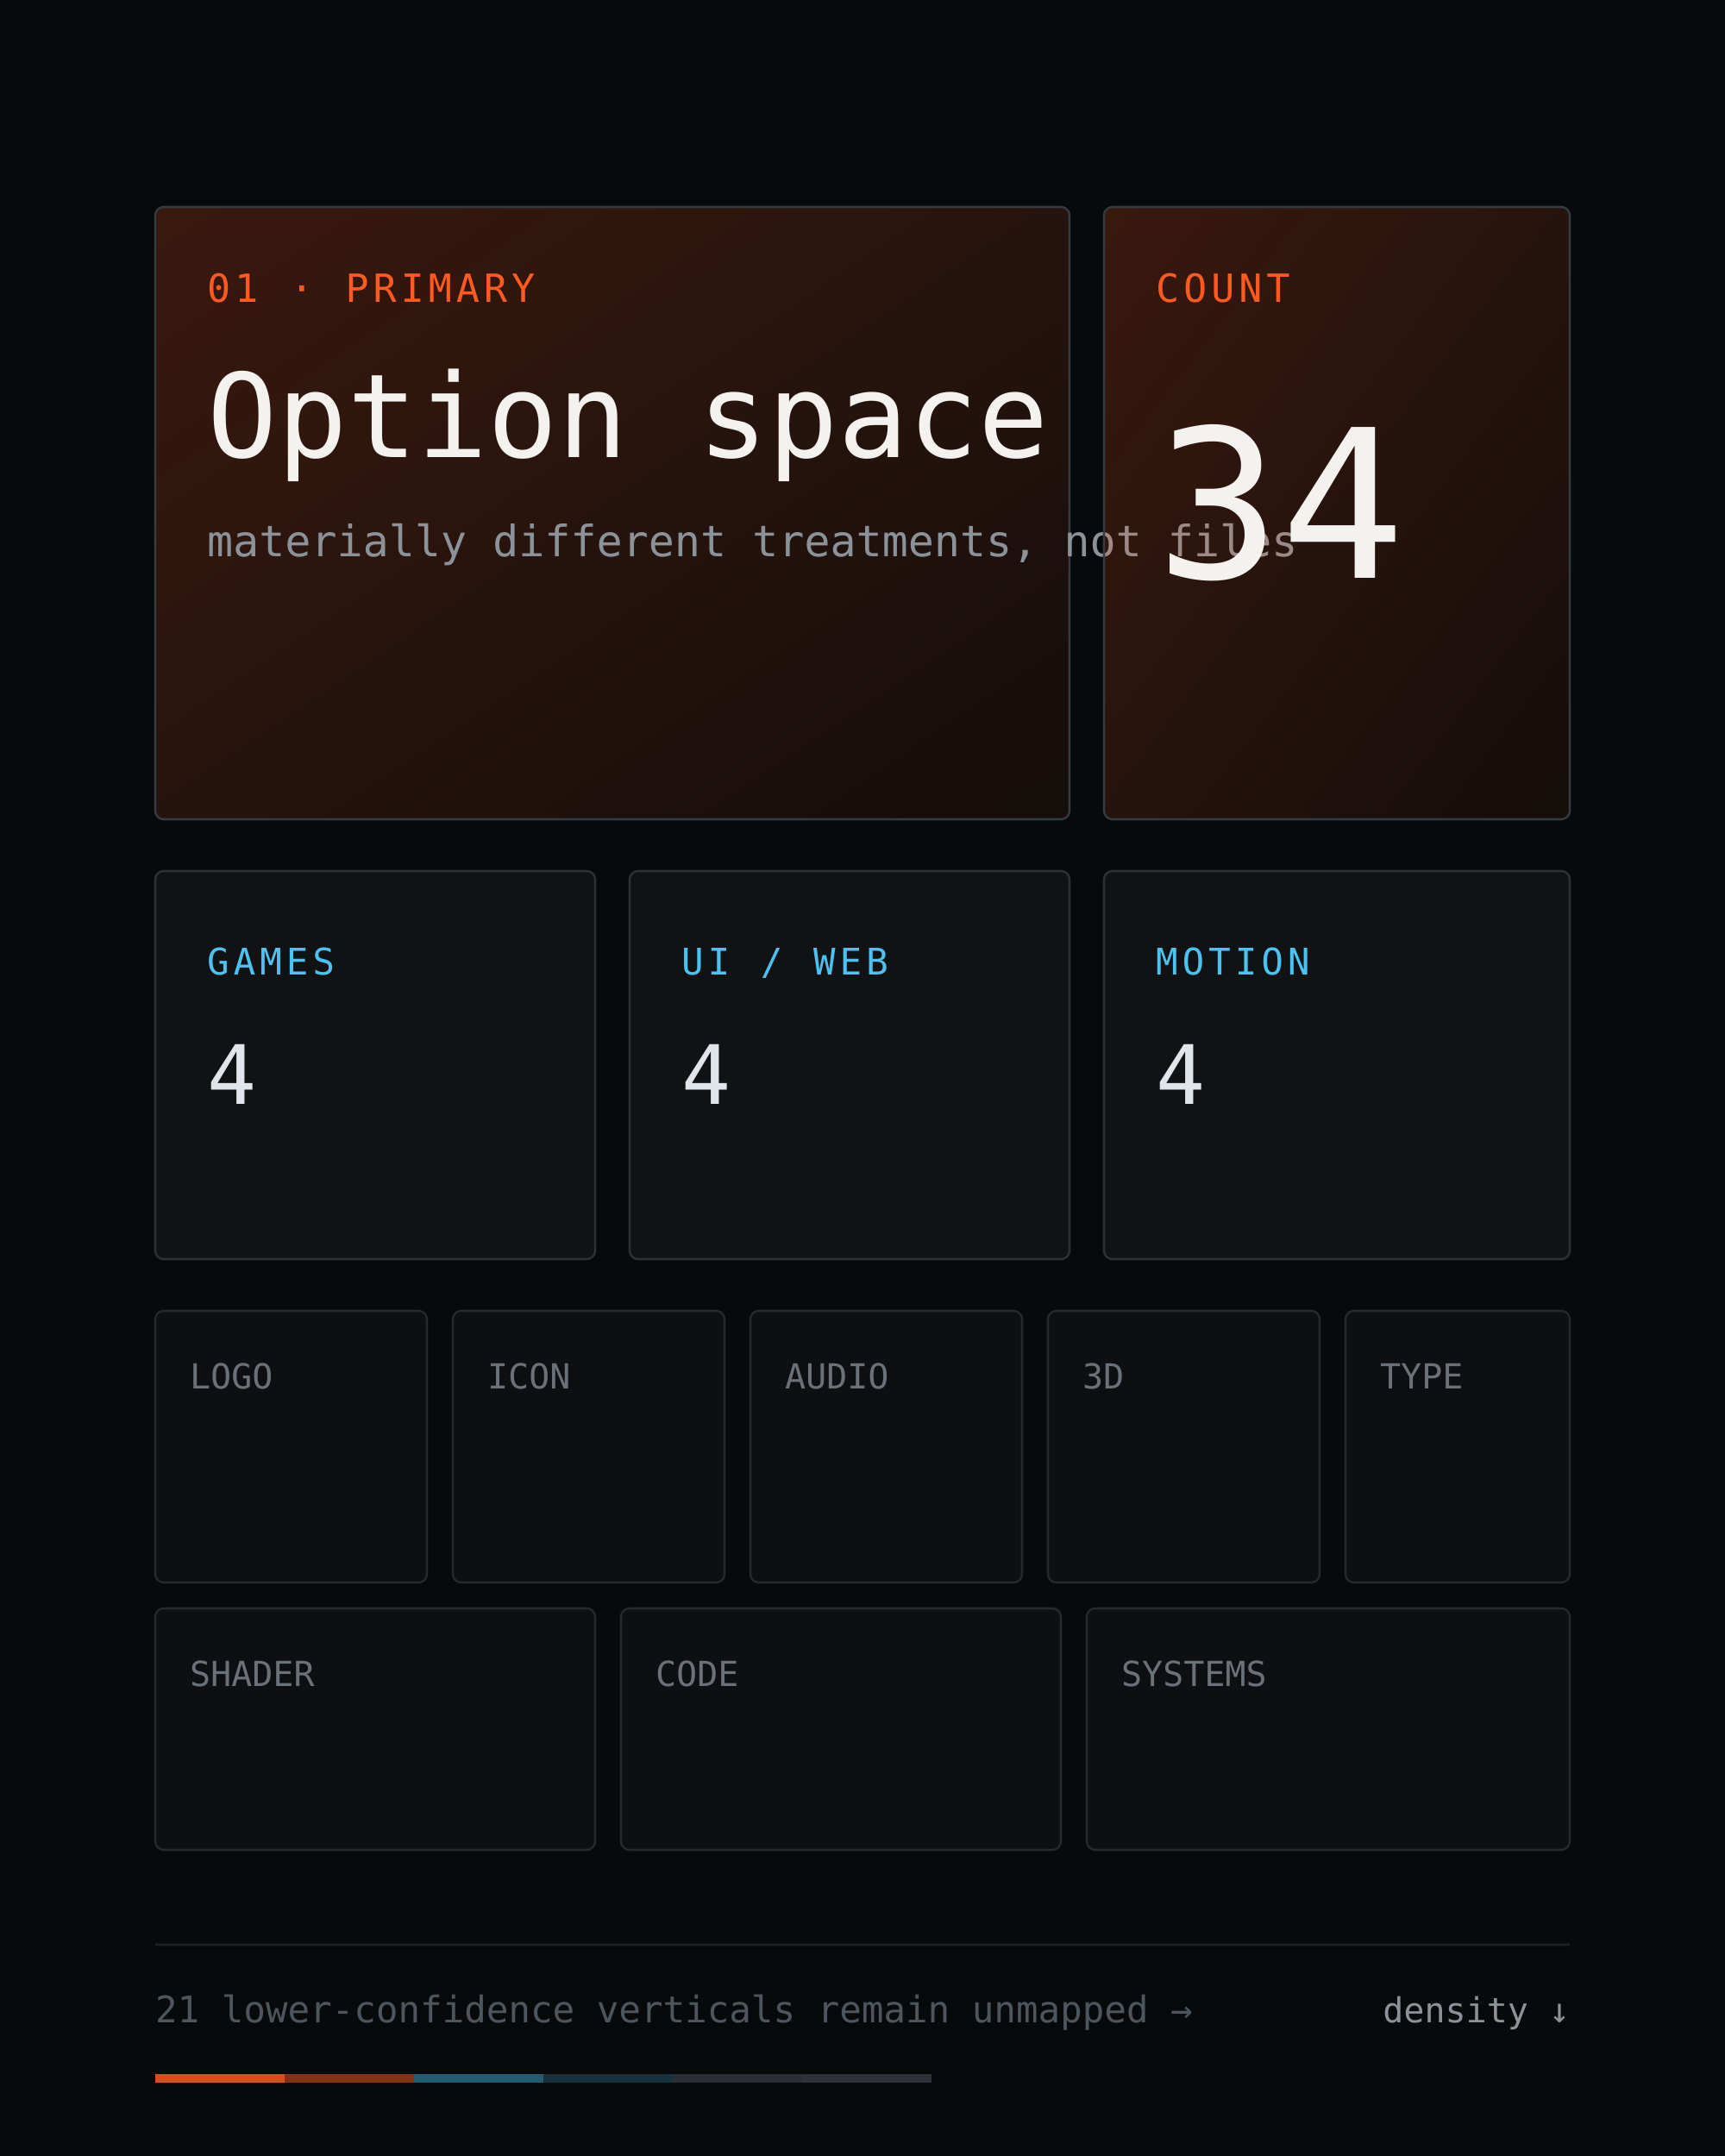
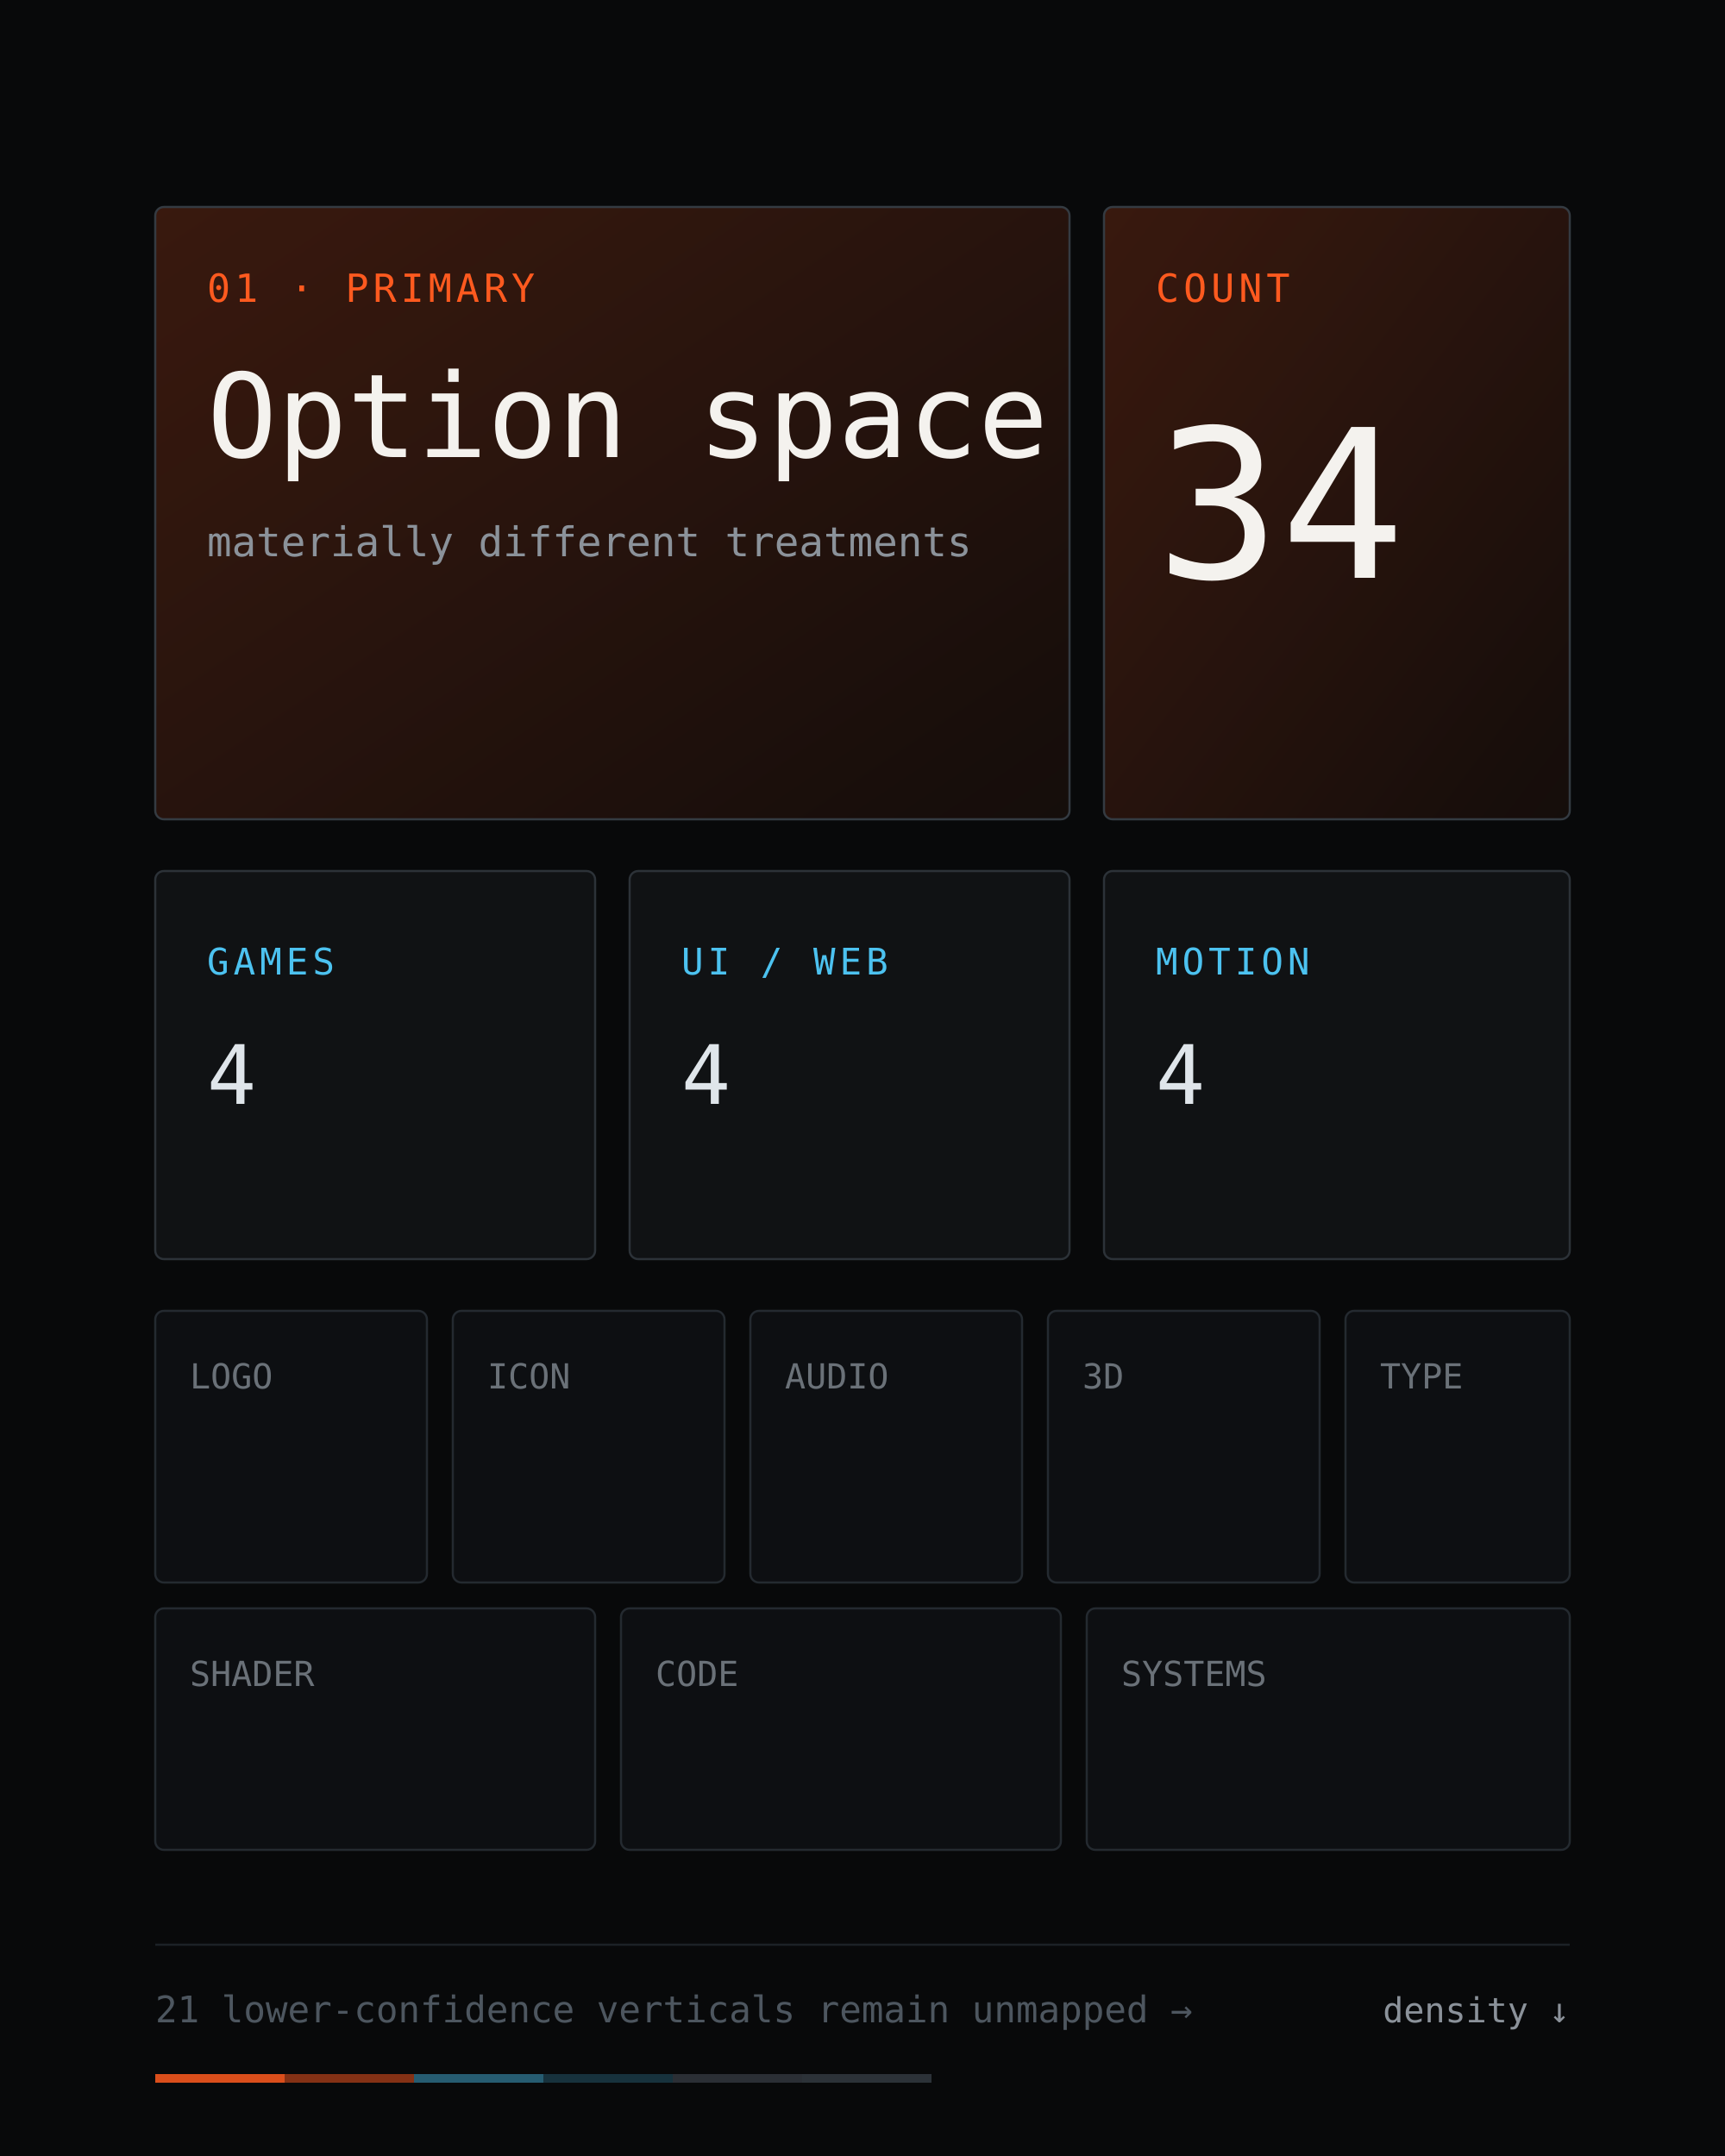
<svg xmlns="http://www.w3.org/2000/svg" viewBox="0 0 800 1000" width="800" height="1000" role="img" aria-label="Bento density gradient plate: a grid where emphasis steps down in a deliberate diagonal">
  <defs>
    <linearGradient id="tier1" x1="0" y1="0" x2="1" y2="1">
      <stop offset="0%" stop-color="#ff5a1f" stop-opacity=".2" />
      <stop offset="100%" stop-color="#ff5a1f" stop-opacity=".05" />
    </linearGradient>
    <linearGradient id="tier2" x1="0" y1="0" x2="1" y2="1">
      <stop offset="0%" stop-color="#4cc2f0" stop-opacity=".16" />
      <stop offset="100%" stop-color="#4cc2f0" stop-opacity=".04" />
    </linearGradient>
  </defs>
  <rect width="800" height="1000" fill="#08090a" />
  <g>
    <rect x="72" y="96" width="424" height="284" rx="4" fill="url(#tier1)" stroke="#343b42" />
    <g font-family="ui-monospace,Menlo,monospace">
      <text x="96" y="140" font-size="18" fill="#ff5a1f" letter-spacing="2">01 · PRIMARY</text>
      <text x="96" y="212" font-size="54" fill="#f4f2ee">Option space</text>
-       <text x="96" y="258" font-size="20" fill="#8b929a">materially different treatments, not files</text>
+       <text x="96" y="258" font-size="19" fill="#8b929a">materially different treatments</text>
    </g>
    <rect x="512" y="96" width="216" height="284" rx="4" fill="url(#tier1)" stroke="#343b42" />
    <g font-family="ui-monospace,Menlo,monospace">
      <text x="536" y="140" font-size="18" fill="#ff5a1f" letter-spacing="2">COUNT</text>
      <text x="536" y="268" font-size="96" fill="#f4f2ee">34</text>
    </g>
    <g stroke="#2c3238" fill="#101214">
      <rect x="72" y="404" width="204" height="180" rx="4" />
      <rect x="292" y="404" width="204" height="180" rx="4" />
      <rect x="512" y="404" width="216" height="180" rx="4" />
    </g>
    <g font-family="ui-monospace,Menlo,monospace">
      <text x="96" y="452" font-size="17" fill="#4cc2f0" letter-spacing="2">GAMES</text>
      <text x="96" y="512" font-size="38" fill="#dfe5ea">4</text>
      <text x="316" y="452" font-size="17" fill="#4cc2f0" letter-spacing="2">UI / WEB</text>
      <text x="316" y="512" font-size="38" fill="#dfe5ea">4</text>
      <text x="536" y="452" font-size="17" fill="#4cc2f0" letter-spacing="2">MOTION</text>
      <text x="536" y="512" font-size="38" fill="#dfe5ea">4</text>
    </g>
    <g stroke="#242a30" fill="#0d0f12">
      <rect x="72" y="608" width="126" height="126" rx="4" />
      <rect x="210" y="608" width="126" height="126" rx="4" />
      <rect x="348" y="608" width="126" height="126" rx="4" />
      <rect x="486" y="608" width="126" height="126" rx="4" />
      <rect x="624" y="608" width="104" height="126" rx="4" />
      <rect x="72" y="746" width="204" height="112" rx="4" />
      <rect x="288" y="746" width="204" height="112" rx="4" />
      <rect x="504" y="746" width="224" height="112" rx="4" />
    </g>
    <g font-family="ui-monospace,Menlo,monospace" font-size="16" fill="#6a7178">
      <text x="88" y="644">LOGO</text>
      <text x="226" y="644">ICON</text>
      <text x="364" y="644">AUDIO</text>
      <text x="502" y="644">3D</text>
      <text x="640" y="644">TYPE</text>
      <text x="88" y="782">SHADER</text>
      <text x="304" y="782">CODE</text>
      <text x="520" y="782">SYSTEMS</text>
    </g>
    <g font-family="ui-monospace,Menlo,monospace" font-size="17" fill="#4d565f">
      <path d="M72 902 H728" stroke="#1c2126" />
      <text x="72" y="938">21 lower-confidence verticals remain unmapped →</text>
    </g>
    <g font-family="ui-monospace,Menlo,monospace" font-size="16" fill="#6a7178">
      <text x="728" y="938" text-anchor="end" fill="#8b929a">density ↓</text>
    </g>
    <g>
      <rect x="72" y="962" width="60" height="4" fill="#ff5a1f" opacity=".85" />
      <rect x="132" y="962" width="60" height="4" fill="#ff5a1f" opacity=".5" />
      <rect x="192" y="962" width="60" height="4" fill="#4cc2f0" opacity=".45" />
      <rect x="252" y="962" width="60" height="4" fill="#4cc2f0" opacity=".22" />
      <rect x="312" y="962" width="60" height="4" fill="#4d565f" opacity=".5" />
      <rect x="372" y="962" width="60" height="4" fill="#2c3238" />
    </g>
  </g>
</svg>
